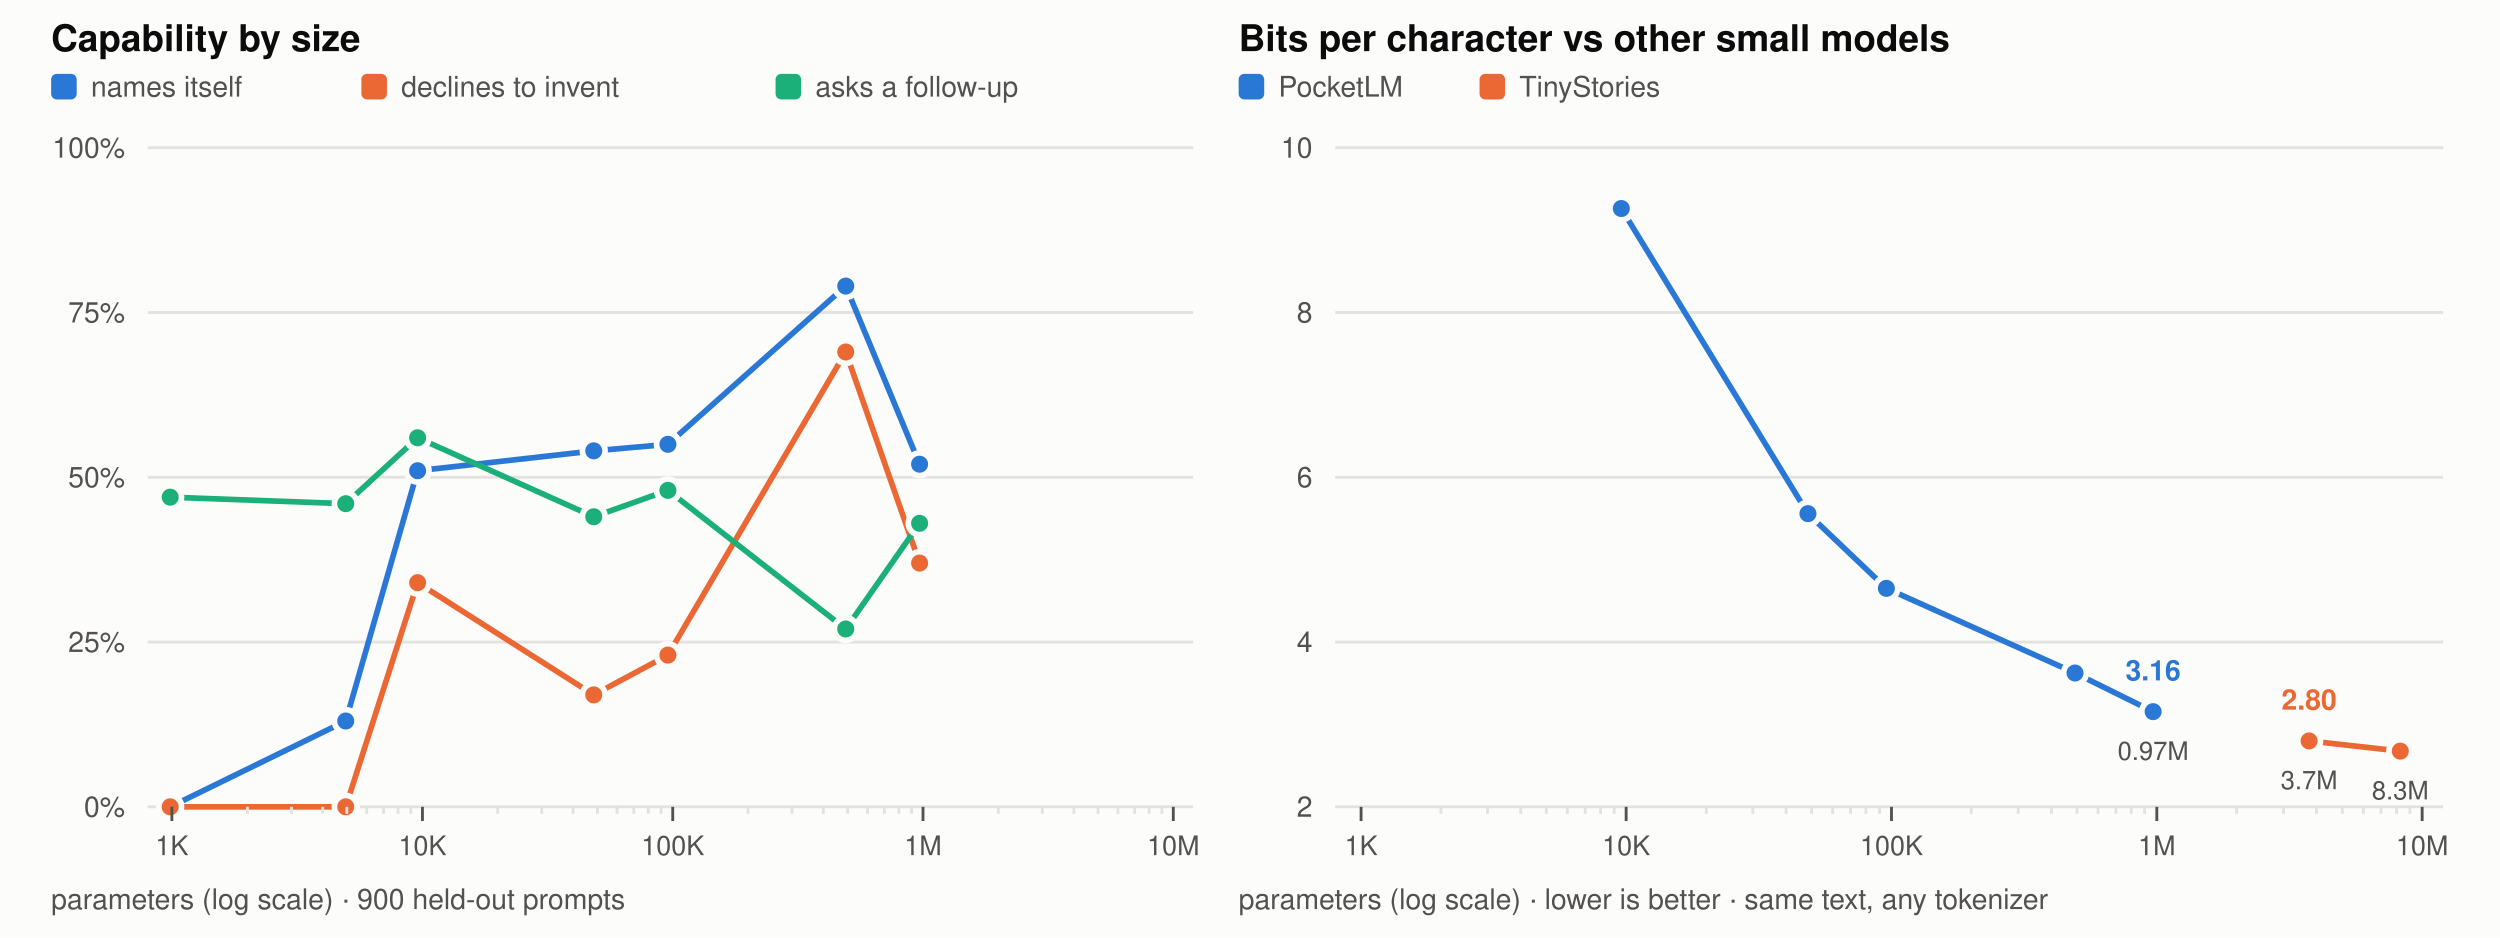
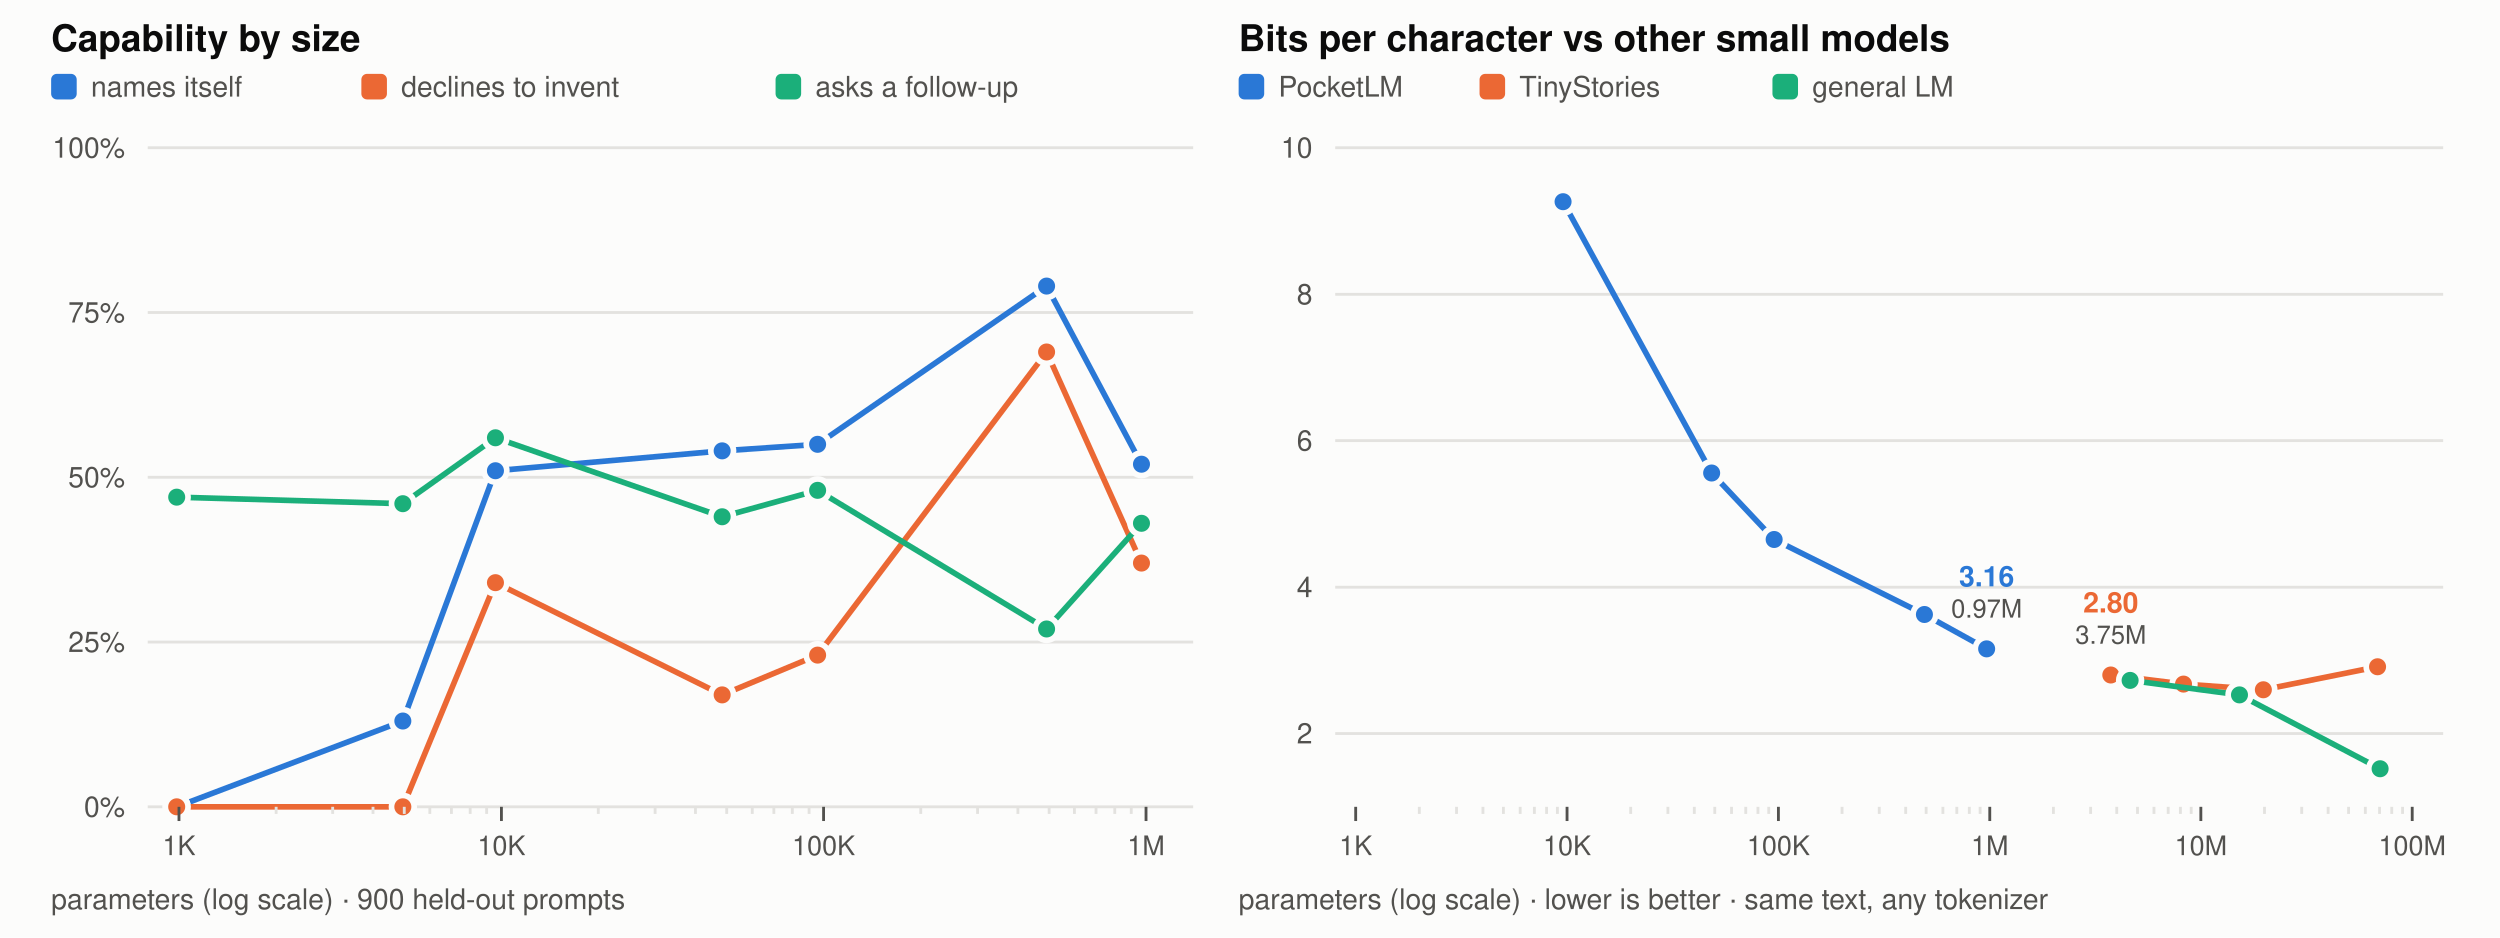
<svg xmlns="http://www.w3.org/2000/svg" viewBox="0 0 880 330" width="880" height="330" font-family="-apple-system,BlinkMacSystemFont,Segoe UI,Helvetica,Arial,sans-serif">
  <rect width="880" height="330" fill="#fcfcfb" />
  <text x="18" y="18" fill="#0b0b0b" font-size="13" font-weight="600">Capability by size</text>
  <text x="18" y="320" fill="#52514e" font-size="10">parameters (log scale) · 900 held-out prompts</text>
  <line x1="52" y1="284.0" x2="420" y2="284.0" stroke="#e3e2df" stroke-width="1" />
  <text x="44" y="287.5" fill="#52514e" font-size="10" text-anchor="end">0%</text>
  <line x1="52" y1="226.0" x2="420" y2="226.0" stroke="#e3e2df" stroke-width="1" />
  <text x="44" y="229.5" fill="#52514e" font-size="10" text-anchor="end">25%</text>
  <line x1="52" y1="168.0" x2="420" y2="168.0" stroke="#e3e2df" stroke-width="1" />
  <text x="44" y="171.5" fill="#52514e" font-size="10" text-anchor="end">50%</text>
  <line x1="52" y1="110.0" x2="420" y2="110.0" stroke="#e3e2df" stroke-width="1" />
  <text x="44" y="113.5" fill="#52514e" font-size="10" text-anchor="end">75%</text>
  <line x1="52" y1="52.0" x2="420" y2="52.0" stroke="#e3e2df" stroke-width="1" />
  <text x="44" y="55.5" fill="#52514e" font-size="10" text-anchor="end">100%</text>
  <rect x="18" y="26" width="9" height="9" rx="2" fill="#2a78d6" />
  <text x="32" y="34" fill="#52514e" font-size="10">names itself</text>
  <rect x="127.2" y="26" width="9" height="9" rx="2" fill="#eb6834" />
  <text x="141.2" y="34" fill="#52514e" font-size="10">declines to invent</text>
  <rect x="273.0" y="26" width="9" height="9" rx="2" fill="#1baf7a" />
  <text x="287.0" y="34" fill="#52514e" font-size="10">asks a follow-up</text>
-   <path d="M59.9,284.0 L121.7,253.8 L147.0,165.7 L209.0,158.7 L235.1,156.4 L297.7,100.7 L323.7,163.4" fill="none" stroke="#2a78d6" stroke-width="2" stroke-linejoin="round" stroke-linecap="round" />
-   <circle cx="59.9" cy="284.0" r="4" fill="#2a78d6" stroke="#fcfcfb" stroke-width="2" />
-   <circle cx="121.7" cy="253.8" r="4" fill="#2a78d6" stroke="#fcfcfb" stroke-width="2" />
-   <circle cx="147.0" cy="165.7" r="4" fill="#2a78d6" stroke="#fcfcfb" stroke-width="2" />
-   <circle cx="209.0" cy="158.7" r="4" fill="#2a78d6" stroke="#fcfcfb" stroke-width="2" />
-   <circle cx="235.1" cy="156.4" r="4" fill="#2a78d6" stroke="#fcfcfb" stroke-width="2" />
-   <circle cx="297.7" cy="100.7" r="4" fill="#2a78d6" stroke="#fcfcfb" stroke-width="2" />
-   <circle cx="323.7" cy="163.4" r="4" fill="#2a78d6" stroke="#fcfcfb" stroke-width="2" />
-   <path d="M59.9,284.0 L121.7,284.0 L147.0,205.1 L209.0,244.6 L235.1,230.6 L297.7,123.9 L323.7,198.2" fill="none" stroke="#eb6834" stroke-width="2" stroke-linejoin="round" stroke-linecap="round" />
-   <circle cx="59.9" cy="284.0" r="4" fill="#eb6834" stroke="#fcfcfb" stroke-width="2" />
-   <circle cx="121.7" cy="284.0" r="4" fill="#eb6834" stroke="#fcfcfb" stroke-width="2" />
-   <circle cx="147.0" cy="205.1" r="4" fill="#eb6834" stroke="#fcfcfb" stroke-width="2" />
-   <circle cx="209.0" cy="244.6" r="4" fill="#eb6834" stroke="#fcfcfb" stroke-width="2" />
-   <circle cx="235.1" cy="230.6" r="4" fill="#eb6834" stroke="#fcfcfb" stroke-width="2" />
-   <circle cx="297.7" cy="123.9" r="4" fill="#eb6834" stroke="#fcfcfb" stroke-width="2" />
-   <circle cx="323.7" cy="198.2" r="4" fill="#eb6834" stroke="#fcfcfb" stroke-width="2" />
-   <path d="M59.9,175.0 L121.7,177.3 L147.0,154.1 L209.0,181.9 L235.1,172.6 L297.7,221.4 L323.7,184.2" fill="none" stroke="#1baf7a" stroke-width="2" stroke-linejoin="round" stroke-linecap="round" />
-   <circle cx="59.9" cy="175.0" r="4" fill="#1baf7a" stroke="#fcfcfb" stroke-width="2" />
-   <circle cx="121.7" cy="177.3" r="4" fill="#1baf7a" stroke="#fcfcfb" stroke-width="2" />
-   <circle cx="147.0" cy="154.1" r="4" fill="#1baf7a" stroke="#fcfcfb" stroke-width="2" />
-   <circle cx="209.0" cy="181.9" r="4" fill="#1baf7a" stroke="#fcfcfb" stroke-width="2" />
-   <circle cx="235.1" cy="172.6" r="4" fill="#1baf7a" stroke="#fcfcfb" stroke-width="2" />
-   <circle cx="297.7" cy="221.4" r="4" fill="#1baf7a" stroke="#fcfcfb" stroke-width="2" />
-   <circle cx="323.7" cy="184.2" r="4" fill="#1baf7a" stroke="#fcfcfb" stroke-width="2" />
-   <line x1="87.1" y1="284" x2="87.1" y2="286.5" stroke="#e3e2df" stroke-width="1" />
-   <line x1="102.6" y1="284" x2="102.6" y2="286.5" stroke="#e3e2df" stroke-width="1" />
-   <line x1="113.6" y1="284" x2="113.6" y2="286.5" stroke="#e3e2df" stroke-width="1" />
-   <line x1="122.1" y1="284" x2="122.1" y2="286.5" stroke="#e3e2df" stroke-width="1" />
-   <line x1="129.1" y1="284" x2="129.1" y2="286.5" stroke="#e3e2df" stroke-width="1" />
-   <line x1="135.0" y1="284" x2="135.0" y2="286.5" stroke="#e3e2df" stroke-width="1" />
-   <line x1="140.1" y1="284" x2="140.1" y2="286.5" stroke="#e3e2df" stroke-width="1" />
-   <line x1="144.6" y1="284" x2="144.6" y2="286.5" stroke="#e3e2df" stroke-width="1" />
-   <line x1="175.2" y1="284" x2="175.2" y2="286.5" stroke="#e3e2df" stroke-width="1" />
-   <line x1="190.7" y1="284" x2="190.7" y2="286.5" stroke="#e3e2df" stroke-width="1" />
-   <line x1="201.7" y1="284" x2="201.7" y2="286.5" stroke="#e3e2df" stroke-width="1" />
-   <line x1="210.3" y1="284" x2="210.3" y2="286.5" stroke="#e3e2df" stroke-width="1" />
-   <line x1="217.2" y1="284" x2="217.2" y2="286.5" stroke="#e3e2df" stroke-width="1" />
-   <line x1="223.1" y1="284" x2="223.1" y2="286.5" stroke="#e3e2df" stroke-width="1" />
-   <line x1="228.2" y1="284" x2="228.2" y2="286.5" stroke="#e3e2df" stroke-width="1" />
-   <line x1="232.7" y1="284" x2="232.7" y2="286.5" stroke="#e3e2df" stroke-width="1" />
-   <line x1="263.3" y1="284" x2="263.3" y2="286.5" stroke="#e3e2df" stroke-width="1" />
-   <line x1="278.8" y1="284" x2="278.8" y2="286.5" stroke="#e3e2df" stroke-width="1" />
-   <line x1="289.8" y1="284" x2="289.8" y2="286.5" stroke="#e3e2df" stroke-width="1" />
-   <line x1="298.4" y1="284" x2="298.4" y2="286.5" stroke="#e3e2df" stroke-width="1" />
-   <line x1="305.4" y1="284" x2="305.4" y2="286.5" stroke="#e3e2df" stroke-width="1" />
-   <line x1="311.3" y1="284" x2="311.3" y2="286.5" stroke="#e3e2df" stroke-width="1" />
-   <line x1="316.4" y1="284" x2="316.4" y2="286.5" stroke="#e3e2df" stroke-width="1" />
-   <line x1="320.9" y1="284" x2="320.9" y2="286.5" stroke="#e3e2df" stroke-width="1" />
-   <line x1="351.4" y1="284" x2="351.4" y2="286.5" stroke="#e3e2df" stroke-width="1" />
-   <line x1="366.9" y1="284" x2="366.9" y2="286.5" stroke="#e3e2df" stroke-width="1" />
-   <line x1="378.0" y1="284" x2="378.0" y2="286.5" stroke="#e3e2df" stroke-width="1" />
-   <line x1="386.5" y1="284" x2="386.5" y2="286.5" stroke="#e3e2df" stroke-width="1" />
-   <line x1="393.5" y1="284" x2="393.5" y2="286.5" stroke="#e3e2df" stroke-width="1" />
-   <line x1="399.4" y1="284" x2="399.4" y2="286.5" stroke="#e3e2df" stroke-width="1" />
-   <line x1="404.5" y1="284" x2="404.5" y2="286.5" stroke="#e3e2df" stroke-width="1" />
-   <line x1="409.0" y1="284" x2="409.0" y2="286.5" stroke="#e3e2df" stroke-width="1" />
-   <line x1="60.5" y1="284" x2="60.5" y2="289" stroke="#52514e" stroke-width="1" />
-   <text x="60.5" y="301" fill="#52514e" font-size="9.5" text-anchor="middle">1K</text>
-   <line x1="148.7" y1="284" x2="148.7" y2="289" stroke="#52514e" stroke-width="1" />
-   <text x="148.7" y="301" fill="#52514e" font-size="9.5" text-anchor="middle">10K</text>
-   <line x1="236.8" y1="284" x2="236.8" y2="289" stroke="#52514e" stroke-width="1" />
-   <text x="236.8" y="301" fill="#52514e" font-size="9.5" text-anchor="middle">100K</text>
-   <line x1="324.9" y1="284" x2="324.9" y2="289" stroke="#52514e" stroke-width="1" />
-   <text x="324.9" y="301" fill="#52514e" font-size="9.5" text-anchor="middle">1M</text>
-   <line x1="413.0" y1="284" x2="413.0" y2="289" stroke="#52514e" stroke-width="1" />
-   <text x="413.0" y="301" fill="#52514e" font-size="9.5" text-anchor="middle">10M</text>
+   <path d="M62.2,284.0 L141.8,253.8 L174.4,165.7 L254.2,158.7 L287.8,156.4 L368.4,100.7 L401.8,163.4" fill="none" stroke="#2a78d6" stroke-width="2" stroke-linejoin="round" stroke-linecap="round" />
+   <circle cx="62.2" cy="284.0" r="4" fill="#2a78d6" stroke="#fcfcfb" stroke-width="2" />
+   <circle cx="141.8" cy="253.8" r="4" fill="#2a78d6" stroke="#fcfcfb" stroke-width="2" />
+   <circle cx="174.4" cy="165.7" r="4" fill="#2a78d6" stroke="#fcfcfb" stroke-width="2" />
+   <circle cx="254.2" cy="158.7" r="4" fill="#2a78d6" stroke="#fcfcfb" stroke-width="2" />
+   <circle cx="287.8" cy="156.4" r="4" fill="#2a78d6" stroke="#fcfcfb" stroke-width="2" />
+   <circle cx="368.4" cy="100.7" r="4" fill="#2a78d6" stroke="#fcfcfb" stroke-width="2" />
+   <circle cx="401.8" cy="163.4" r="4" fill="#2a78d6" stroke="#fcfcfb" stroke-width="2" />
+   <path d="M62.2,284.0 L141.8,284.0 L174.4,205.1 L254.2,244.6 L287.8,230.6 L368.4,123.9 L401.8,198.2" fill="none" stroke="#eb6834" stroke-width="2" stroke-linejoin="round" stroke-linecap="round" />
+   <circle cx="62.2" cy="284.0" r="4" fill="#eb6834" stroke="#fcfcfb" stroke-width="2" />
+   <circle cx="141.8" cy="284.0" r="4" fill="#eb6834" stroke="#fcfcfb" stroke-width="2" />
+   <circle cx="174.4" cy="205.1" r="4" fill="#eb6834" stroke="#fcfcfb" stroke-width="2" />
+   <circle cx="254.2" cy="244.6" r="4" fill="#eb6834" stroke="#fcfcfb" stroke-width="2" />
+   <circle cx="287.8" cy="230.6" r="4" fill="#eb6834" stroke="#fcfcfb" stroke-width="2" />
+   <circle cx="368.4" cy="123.9" r="4" fill="#eb6834" stroke="#fcfcfb" stroke-width="2" />
+   <circle cx="401.8" cy="198.2" r="4" fill="#eb6834" stroke="#fcfcfb" stroke-width="2" />
+   <path d="M62.2,175.0 L141.8,177.3 L174.4,154.1 L254.2,181.9 L287.8,172.6 L368.4,221.4 L401.8,184.2" fill="none" stroke="#1baf7a" stroke-width="2" stroke-linejoin="round" stroke-linecap="round" />
+   <circle cx="62.2" cy="175.0" r="4" fill="#1baf7a" stroke="#fcfcfb" stroke-width="2" />
+   <circle cx="141.8" cy="177.3" r="4" fill="#1baf7a" stroke="#fcfcfb" stroke-width="2" />
+   <circle cx="174.4" cy="154.1" r="4" fill="#1baf7a" stroke="#fcfcfb" stroke-width="2" />
+   <circle cx="254.2" cy="181.9" r="4" fill="#1baf7a" stroke="#fcfcfb" stroke-width="2" />
+   <circle cx="287.8" cy="172.6" r="4" fill="#1baf7a" stroke="#fcfcfb" stroke-width="2" />
+   <circle cx="368.4" cy="221.4" r="4" fill="#1baf7a" stroke="#fcfcfb" stroke-width="2" />
+   <circle cx="401.8" cy="184.2" r="4" fill="#1baf7a" stroke="#fcfcfb" stroke-width="2" />
+   <line x1="97.2" y1="284" x2="97.2" y2="286.5" stroke="#e3e2df" stroke-width="1" />
+   <line x1="117.1" y1="284" x2="117.1" y2="286.5" stroke="#e3e2df" stroke-width="1" />
+   <line x1="131.3" y1="284" x2="131.3" y2="286.5" stroke="#e3e2df" stroke-width="1" />
+   <line x1="142.3" y1="284" x2="142.3" y2="286.5" stroke="#e3e2df" stroke-width="1" />
+   <line x1="151.3" y1="284" x2="151.3" y2="286.5" stroke="#e3e2df" stroke-width="1" />
+   <line x1="158.9" y1="284" x2="158.9" y2="286.5" stroke="#e3e2df" stroke-width="1" />
+   <line x1="165.5" y1="284" x2="165.5" y2="286.5" stroke="#e3e2df" stroke-width="1" />
+   <line x1="171.3" y1="284" x2="171.3" y2="286.5" stroke="#e3e2df" stroke-width="1" />
+   <line x1="210.6" y1="284" x2="210.6" y2="286.5" stroke="#e3e2df" stroke-width="1" />
+   <line x1="230.6" y1="284" x2="230.6" y2="286.5" stroke="#e3e2df" stroke-width="1" />
+   <line x1="244.8" y1="284" x2="244.8" y2="286.5" stroke="#e3e2df" stroke-width="1" />
+   <line x1="255.8" y1="284" x2="255.8" y2="286.5" stroke="#e3e2df" stroke-width="1" />
+   <line x1="264.8" y1="284" x2="264.8" y2="286.5" stroke="#e3e2df" stroke-width="1" />
+   <line x1="272.4" y1="284" x2="272.4" y2="286.5" stroke="#e3e2df" stroke-width="1" />
+   <line x1="278.9" y1="284" x2="278.9" y2="286.5" stroke="#e3e2df" stroke-width="1" />
+   <line x1="284.8" y1="284" x2="284.8" y2="286.5" stroke="#e3e2df" stroke-width="1" />
+   <line x1="324.1" y1="284" x2="324.1" y2="286.5" stroke="#e3e2df" stroke-width="1" />
+   <line x1="344.1" y1="284" x2="344.1" y2="286.5" stroke="#e3e2df" stroke-width="1" />
+   <line x1="358.3" y1="284" x2="358.3" y2="286.5" stroke="#e3e2df" stroke-width="1" />
+   <line x1="369.3" y1="284" x2="369.3" y2="286.5" stroke="#e3e2df" stroke-width="1" />
+   <line x1="378.2" y1="284" x2="378.2" y2="286.5" stroke="#e3e2df" stroke-width="1" />
+   <line x1="385.8" y1="284" x2="385.8" y2="286.5" stroke="#e3e2df" stroke-width="1" />
+   <line x1="392.4" y1="284" x2="392.4" y2="286.5" stroke="#e3e2df" stroke-width="1" />
+   <line x1="398.2" y1="284" x2="398.2" y2="286.5" stroke="#e3e2df" stroke-width="1" />
+   <line x1="63.0" y1="284" x2="63.0" y2="289" stroke="#52514e" stroke-width="1" />
+   <text x="63.0" y="301" fill="#52514e" font-size="9.5" text-anchor="middle">1K</text>
+   <line x1="176.5" y1="284" x2="176.5" y2="289" stroke="#52514e" stroke-width="1" />
+   <text x="176.5" y="301" fill="#52514e" font-size="9.5" text-anchor="middle">10K</text>
+   <line x1="289.9" y1="284" x2="289.9" y2="289" stroke="#52514e" stroke-width="1" />
+   <text x="289.9" y="301" fill="#52514e" font-size="9.5" text-anchor="middle">100K</text>
+   <line x1="403.4" y1="284" x2="403.4" y2="289" stroke="#52514e" stroke-width="1" />
+   <text x="403.4" y="301" fill="#52514e" font-size="9.5" text-anchor="middle">1M</text>
  <text x="436" y="18" fill="#0b0b0b" font-size="13" font-weight="600">Bits per character vs other small models</text>
  <text x="436" y="320" fill="#52514e" font-size="10">parameters (log scale) · lower is better · same text, any tokenizer</text>
-   <line x1="470" y1="284.0" x2="860" y2="284.0" stroke="#e3e2df" stroke-width="1" />
-   <text x="462" y="287.5" fill="#52514e" font-size="10" text-anchor="end">2</text>
-   <line x1="470" y1="226.0" x2="860" y2="226.0" stroke="#e3e2df" stroke-width="1" />
-   <text x="462" y="229.5" fill="#52514e" font-size="10" text-anchor="end">4</text>
-   <line x1="470" y1="168.0" x2="860" y2="168.0" stroke="#e3e2df" stroke-width="1" />
-   <text x="462" y="171.5" fill="#52514e" font-size="10" text-anchor="end">6</text>
-   <line x1="470" y1="110.0" x2="860" y2="110.0" stroke="#e3e2df" stroke-width="1" />
-   <text x="462" y="113.5" fill="#52514e" font-size="10" text-anchor="end">8</text>
+   <line x1="470" y1="258.2" x2="860" y2="258.2" stroke="#e3e2df" stroke-width="1" />
+   <text x="462" y="261.7" fill="#52514e" font-size="10" text-anchor="end">2</text>
+   <line x1="470" y1="206.7" x2="860" y2="206.7" stroke="#e3e2df" stroke-width="1" />
+   <text x="462" y="210.2" fill="#52514e" font-size="10" text-anchor="end">4</text>
+   <line x1="470" y1="155.1" x2="860" y2="155.1" stroke="#e3e2df" stroke-width="1" />
+   <text x="462" y="158.6" fill="#52514e" font-size="10" text-anchor="end">6</text>
+   <line x1="470" y1="103.6" x2="860" y2="103.6" stroke="#e3e2df" stroke-width="1" />
+   <text x="462" y="107.1" fill="#52514e" font-size="10" text-anchor="end">8</text>
  <line x1="470" y1="52.0" x2="860" y2="52.0" stroke="#e3e2df" stroke-width="1" />
  <text x="462" y="55.5" fill="#52514e" font-size="10" text-anchor="end">10</text>
  <rect x="436" y="26" width="9" height="9" rx="2" fill="#2a78d6" />
  <text x="450" y="34" fill="#52514e" font-size="10">PocketLM</text>
  <rect x="520.8" y="26" width="9" height="9" rx="2" fill="#eb6834" />
  <text x="534.8" y="34" fill="#52514e" font-size="10">TinyStories</text>
-   <path d="M570.7,73.4 L636.4,180.8 L664.0,207.1 L730.4,236.9 L757.9,250.5" fill="none" stroke="#2a78d6" stroke-width="2" stroke-linejoin="round" stroke-linecap="round" />
-   <circle cx="570.7" cy="73.4" r="4" fill="#2a78d6" stroke="#fcfcfb" stroke-width="2" />
-   <circle cx="636.4" cy="180.8" r="4" fill="#2a78d6" stroke="#fcfcfb" stroke-width="2" />
-   <circle cx="664.0" cy="207.1" r="4" fill="#2a78d6" stroke="#fcfcfb" stroke-width="2" />
-   <circle cx="730.4" cy="236.9" r="4" fill="#2a78d6" stroke="#fcfcfb" stroke-width="2" />
-   <circle cx="757.9" cy="250.5" r="4" fill="#2a78d6" stroke="#fcfcfb" stroke-width="2" />
-   <path d="M812.8,260.8 L844.9,264.4" fill="none" stroke="#eb6834" stroke-width="2" stroke-linejoin="round" stroke-linecap="round" />
-   <circle cx="812.8" cy="260.8" r="4" fill="#eb6834" stroke="#fcfcfb" stroke-width="2" />
-   <circle cx="844.9" cy="264.4" r="4" fill="#eb6834" stroke="#fcfcfb" stroke-width="2" />
-   <text x="757.9" y="239.5" fill="#2a78d6" font-size="10" font-weight="600" text-anchor="middle">3.16</text>
-   <text x="812.8" y="249.8" fill="#eb6834" font-size="10" font-weight="600" text-anchor="middle">2.80</text>
-   <text x="812.8" y="277.8" fill="#52514e" font-size="9" text-anchor="middle">3.7M</text>
-   <text x="844.9" y="281.4" fill="#52514e" font-size="9" text-anchor="middle">8.3M</text>
-   <text x="757.9" y="267.5" fill="#52514e" font-size="9" text-anchor="middle">0.97M</text>
-   <line x1="507.2" y1="284" x2="507.2" y2="286.5" stroke="#e3e2df" stroke-width="1" />
-   <line x1="523.6" y1="284" x2="523.6" y2="286.5" stroke="#e3e2df" stroke-width="1" />
-   <line x1="535.3" y1="284" x2="535.3" y2="286.5" stroke="#e3e2df" stroke-width="1" />
-   <line x1="544.3" y1="284" x2="544.3" y2="286.5" stroke="#e3e2df" stroke-width="1" />
-   <line x1="551.7" y1="284" x2="551.7" y2="286.5" stroke="#e3e2df" stroke-width="1" />
-   <line x1="558.0" y1="284" x2="558.0" y2="286.5" stroke="#e3e2df" stroke-width="1" />
-   <line x1="563.4" y1="284" x2="563.4" y2="286.5" stroke="#e3e2df" stroke-width="1" />
-   <line x1="568.2" y1="284" x2="568.2" y2="286.5" stroke="#e3e2df" stroke-width="1" />
-   <line x1="600.6" y1="284" x2="600.6" y2="286.5" stroke="#e3e2df" stroke-width="1" />
-   <line x1="617.0" y1="284" x2="617.0" y2="286.5" stroke="#e3e2df" stroke-width="1" />
-   <line x1="628.7" y1="284" x2="628.7" y2="286.5" stroke="#e3e2df" stroke-width="1" />
-   <line x1="637.7" y1="284" x2="637.7" y2="286.5" stroke="#e3e2df" stroke-width="1" />
-   <line x1="645.1" y1="284" x2="645.1" y2="286.5" stroke="#e3e2df" stroke-width="1" />
-   <line x1="651.4" y1="284" x2="651.4" y2="286.5" stroke="#e3e2df" stroke-width="1" />
-   <line x1="656.8" y1="284" x2="656.8" y2="286.5" stroke="#e3e2df" stroke-width="1" />
-   <line x1="661.6" y1="284" x2="661.6" y2="286.5" stroke="#e3e2df" stroke-width="1" />
-   <line x1="693.9" y1="284" x2="693.9" y2="286.5" stroke="#e3e2df" stroke-width="1" />
-   <line x1="710.4" y1="284" x2="710.4" y2="286.5" stroke="#e3e2df" stroke-width="1" />
-   <line x1="722.1" y1="284" x2="722.1" y2="286.5" stroke="#e3e2df" stroke-width="1" />
-   <line x1="731.1" y1="284" x2="731.1" y2="286.5" stroke="#e3e2df" stroke-width="1" />
-   <line x1="738.5" y1="284" x2="738.5" y2="286.5" stroke="#e3e2df" stroke-width="1" />
-   <line x1="744.8" y1="284" x2="744.8" y2="286.5" stroke="#e3e2df" stroke-width="1" />
-   <line x1="750.2" y1="284" x2="750.2" y2="286.5" stroke="#e3e2df" stroke-width="1" />
-   <line x1="754.9" y1="284" x2="754.9" y2="286.5" stroke="#e3e2df" stroke-width="1" />
-   <line x1="787.3" y1="284" x2="787.3" y2="286.5" stroke="#e3e2df" stroke-width="1" />
-   <line x1="803.8" y1="284" x2="803.8" y2="286.5" stroke="#e3e2df" stroke-width="1" />
-   <line x1="815.4" y1="284" x2="815.4" y2="286.5" stroke="#e3e2df" stroke-width="1" />
-   <line x1="824.5" y1="284" x2="824.5" y2="286.5" stroke="#e3e2df" stroke-width="1" />
-   <line x1="831.9" y1="284" x2="831.9" y2="286.5" stroke="#e3e2df" stroke-width="1" />
-   <line x1="838.1" y1="284" x2="838.1" y2="286.5" stroke="#e3e2df" stroke-width="1" />
-   <line x1="843.6" y1="284" x2="843.6" y2="286.5" stroke="#e3e2df" stroke-width="1" />
-   <line x1="848.3" y1="284" x2="848.3" y2="286.5" stroke="#e3e2df" stroke-width="1" />
-   <line x1="479.1" y1="284" x2="479.1" y2="289" stroke="#52514e" stroke-width="1" />
-   <text x="479.1" y="301" fill="#52514e" font-size="9.5" text-anchor="middle">1K</text>
-   <line x1="572.4" y1="284" x2="572.4" y2="289" stroke="#52514e" stroke-width="1" />
-   <text x="572.4" y="301" fill="#52514e" font-size="9.5" text-anchor="middle">10K</text>
-   <line x1="665.8" y1="284" x2="665.8" y2="289" stroke="#52514e" stroke-width="1" />
-   <text x="665.8" y="301" fill="#52514e" font-size="9.5" text-anchor="middle">100K</text>
-   <line x1="759.2" y1="284" x2="759.2" y2="289" stroke="#52514e" stroke-width="1" />
-   <text x="759.2" y="301" fill="#52514e" font-size="9.5" text-anchor="middle">1M</text>
-   <line x1="852.6" y1="284" x2="852.6" y2="289" stroke="#52514e" stroke-width="1" />
-   <text x="852.6" y="301" fill="#52514e" font-size="9.5" text-anchor="middle">10M</text>
+   <rect x="623.9" y="26" width="9" height="9" rx="2" fill="#1baf7a" />
+   <text x="637.9" y="34" fill="#52514e" font-size="10">general LM</text>
+   <path d="M550.2,71.0 L602.5,166.5 L624.5,189.9 L677.4,216.3 L699.3,228.4" fill="none" stroke="#2a78d6" stroke-width="2" stroke-linejoin="round" stroke-linecap="round" />
+   <circle cx="550.2" cy="71.0" r="4" fill="#2a78d6" stroke="#fcfcfb" stroke-width="2" />
+   <circle cx="602.5" cy="166.5" r="4" fill="#2a78d6" stroke="#fcfcfb" stroke-width="2" />
+   <circle cx="624.5" cy="189.9" r="4" fill="#2a78d6" stroke="#fcfcfb" stroke-width="2" />
+   <circle cx="677.4" cy="216.3" r="4" fill="#2a78d6" stroke="#fcfcfb" stroke-width="2" />
+   <circle cx="699.3" cy="228.4" r="4" fill="#2a78d6" stroke="#fcfcfb" stroke-width="2" />
+   <path d="M743.0,237.6 L768.6,240.8 L796.7,242.8 L836.9,234.7" fill="none" stroke="#eb6834" stroke-width="2" stroke-linejoin="round" stroke-linecap="round" />
+   <circle cx="743.0" cy="237.6" r="4" fill="#eb6834" stroke="#fcfcfb" stroke-width="2" />
+   <circle cx="768.6" cy="240.8" r="4" fill="#eb6834" stroke="#fcfcfb" stroke-width="2" />
+   <circle cx="796.7" cy="242.8" r="4" fill="#eb6834" stroke="#fcfcfb" stroke-width="2" />
+   <circle cx="836.9" cy="234.7" r="4" fill="#eb6834" stroke="#fcfcfb" stroke-width="2" />
+   <path d="M749.8,239.5 L788.3,244.6 L837.8,270.6" fill="none" stroke="#1baf7a" stroke-width="2" stroke-linejoin="round" stroke-linecap="round" />
+   <circle cx="749.8" cy="239.5" r="4" fill="#1baf7a" stroke="#fcfcfb" stroke-width="2" />
+   <circle cx="788.3" cy="244.6" r="4" fill="#1baf7a" stroke="#fcfcfb" stroke-width="2" />
+   <circle cx="837.8" cy="270.6" r="4" fill="#1baf7a" stroke="#fcfcfb" stroke-width="2" />
+   <text x="699.3" y="206.4" fill="#2a78d6" font-size="10" font-weight="600" text-anchor="middle">3.16</text>
+   <text x="699.3" y="217.4" fill="#52514e" font-size="9" text-anchor="middle">0.97M</text>
+   <text x="743.0" y="215.6" fill="#eb6834" font-size="10" font-weight="600" text-anchor="middle">2.80</text>
+   <text x="743.0" y="226.6" fill="#52514e" font-size="9" text-anchor="middle">3.75M</text>
+   <line x1="499.6" y1="284" x2="499.6" y2="286.5" stroke="#e3e2df" stroke-width="1" />
+   <line x1="512.7" y1="284" x2="512.7" y2="286.5" stroke="#e3e2df" stroke-width="1" />
+   <line x1="522.0" y1="284" x2="522.0" y2="286.5" stroke="#e3e2df" stroke-width="1" />
+   <line x1="529.2" y1="284" x2="529.2" y2="286.5" stroke="#e3e2df" stroke-width="1" />
+   <line x1="535.1" y1="284" x2="535.1" y2="286.5" stroke="#e3e2df" stroke-width="1" />
+   <line x1="540.1" y1="284" x2="540.1" y2="286.5" stroke="#e3e2df" stroke-width="1" />
+   <line x1="544.4" y1="284" x2="544.4" y2="286.5" stroke="#e3e2df" stroke-width="1" />
+   <line x1="548.2" y1="284" x2="548.2" y2="286.5" stroke="#e3e2df" stroke-width="1" />
+   <line x1="574.0" y1="284" x2="574.0" y2="286.5" stroke="#e3e2df" stroke-width="1" />
+   <line x1="587.1" y1="284" x2="587.1" y2="286.5" stroke="#e3e2df" stroke-width="1" />
+   <line x1="596.4" y1="284" x2="596.4" y2="286.5" stroke="#e3e2df" stroke-width="1" />
+   <line x1="603.6" y1="284" x2="603.6" y2="286.5" stroke="#e3e2df" stroke-width="1" />
+   <line x1="609.5" y1="284" x2="609.5" y2="286.5" stroke="#e3e2df" stroke-width="1" />
+   <line x1="614.5" y1="284" x2="614.5" y2="286.5" stroke="#e3e2df" stroke-width="1" />
+   <line x1="618.8" y1="284" x2="618.8" y2="286.5" stroke="#e3e2df" stroke-width="1" />
+   <line x1="622.6" y1="284" x2="622.6" y2="286.5" stroke="#e3e2df" stroke-width="1" />
+   <line x1="648.4" y1="284" x2="648.4" y2="286.5" stroke="#e3e2df" stroke-width="1" />
+   <line x1="661.5" y1="284" x2="661.5" y2="286.5" stroke="#e3e2df" stroke-width="1" />
+   <line x1="670.8" y1="284" x2="670.8" y2="286.5" stroke="#e3e2df" stroke-width="1" />
+   <line x1="678.0" y1="284" x2="678.0" y2="286.5" stroke="#e3e2df" stroke-width="1" />
+   <line x1="683.9" y1="284" x2="683.9" y2="286.5" stroke="#e3e2df" stroke-width="1" />
+   <line x1="688.8" y1="284" x2="688.8" y2="286.5" stroke="#e3e2df" stroke-width="1" />
+   <line x1="693.2" y1="284" x2="693.2" y2="286.5" stroke="#e3e2df" stroke-width="1" />
+   <line x1="697.0" y1="284" x2="697.0" y2="286.5" stroke="#e3e2df" stroke-width="1" />
+   <line x1="722.8" y1="284" x2="722.8" y2="286.5" stroke="#e3e2df" stroke-width="1" />
+   <line x1="735.9" y1="284" x2="735.9" y2="286.5" stroke="#e3e2df" stroke-width="1" />
+   <line x1="745.1" y1="284" x2="745.1" y2="286.5" stroke="#e3e2df" stroke-width="1" />
+   <line x1="752.4" y1="284" x2="752.4" y2="286.5" stroke="#e3e2df" stroke-width="1" />
+   <line x1="758.2" y1="284" x2="758.2" y2="286.5" stroke="#e3e2df" stroke-width="1" />
+   <line x1="763.2" y1="284" x2="763.2" y2="286.5" stroke="#e3e2df" stroke-width="1" />
+   <line x1="767.5" y1="284" x2="767.5" y2="286.5" stroke="#e3e2df" stroke-width="1" />
+   <line x1="771.3" y1="284" x2="771.3" y2="286.5" stroke="#e3e2df" stroke-width="1" />
+   <line x1="797.1" y1="284" x2="797.1" y2="286.5" stroke="#e3e2df" stroke-width="1" />
+   <line x1="810.2" y1="284" x2="810.2" y2="286.5" stroke="#e3e2df" stroke-width="1" />
+   <line x1="819.5" y1="284" x2="819.5" y2="286.5" stroke="#e3e2df" stroke-width="1" />
+   <line x1="826.7" y1="284" x2="826.7" y2="286.5" stroke="#e3e2df" stroke-width="1" />
+   <line x1="832.6" y1="284" x2="832.6" y2="286.5" stroke="#e3e2df" stroke-width="1" />
+   <line x1="837.6" y1="284" x2="837.6" y2="286.5" stroke="#e3e2df" stroke-width="1" />
+   <line x1="841.9" y1="284" x2="841.9" y2="286.5" stroke="#e3e2df" stroke-width="1" />
+   <line x1="845.7" y1="284" x2="845.7" y2="286.5" stroke="#e3e2df" stroke-width="1" />
+   <line x1="477.2" y1="284" x2="477.2" y2="289" stroke="#52514e" stroke-width="1" />
+   <text x="477.2" y="301" fill="#52514e" font-size="9.5" text-anchor="middle">1K</text>
+   <line x1="551.6" y1="284" x2="551.6" y2="289" stroke="#52514e" stroke-width="1" />
+   <text x="551.6" y="301" fill="#52514e" font-size="9.5" text-anchor="middle">10K</text>
+   <line x1="626.0" y1="284" x2="626.0" y2="289" stroke="#52514e" stroke-width="1" />
+   <text x="626.0" y="301" fill="#52514e" font-size="9.5" text-anchor="middle">100K</text>
+   <line x1="700.4" y1="284" x2="700.4" y2="289" stroke="#52514e" stroke-width="1" />
+   <text x="700.4" y="301" fill="#52514e" font-size="9.5" text-anchor="middle">1M</text>
+   <line x1="774.7" y1="284" x2="774.7" y2="289" stroke="#52514e" stroke-width="1" />
+   <text x="774.7" y="301" fill="#52514e" font-size="9.5" text-anchor="middle">10M</text>
+   <line x1="849.1" y1="284" x2="849.1" y2="289" stroke="#52514e" stroke-width="1" />
+   <text x="849.1" y="301" fill="#52514e" font-size="9.5" text-anchor="middle">100M</text>
</svg>
